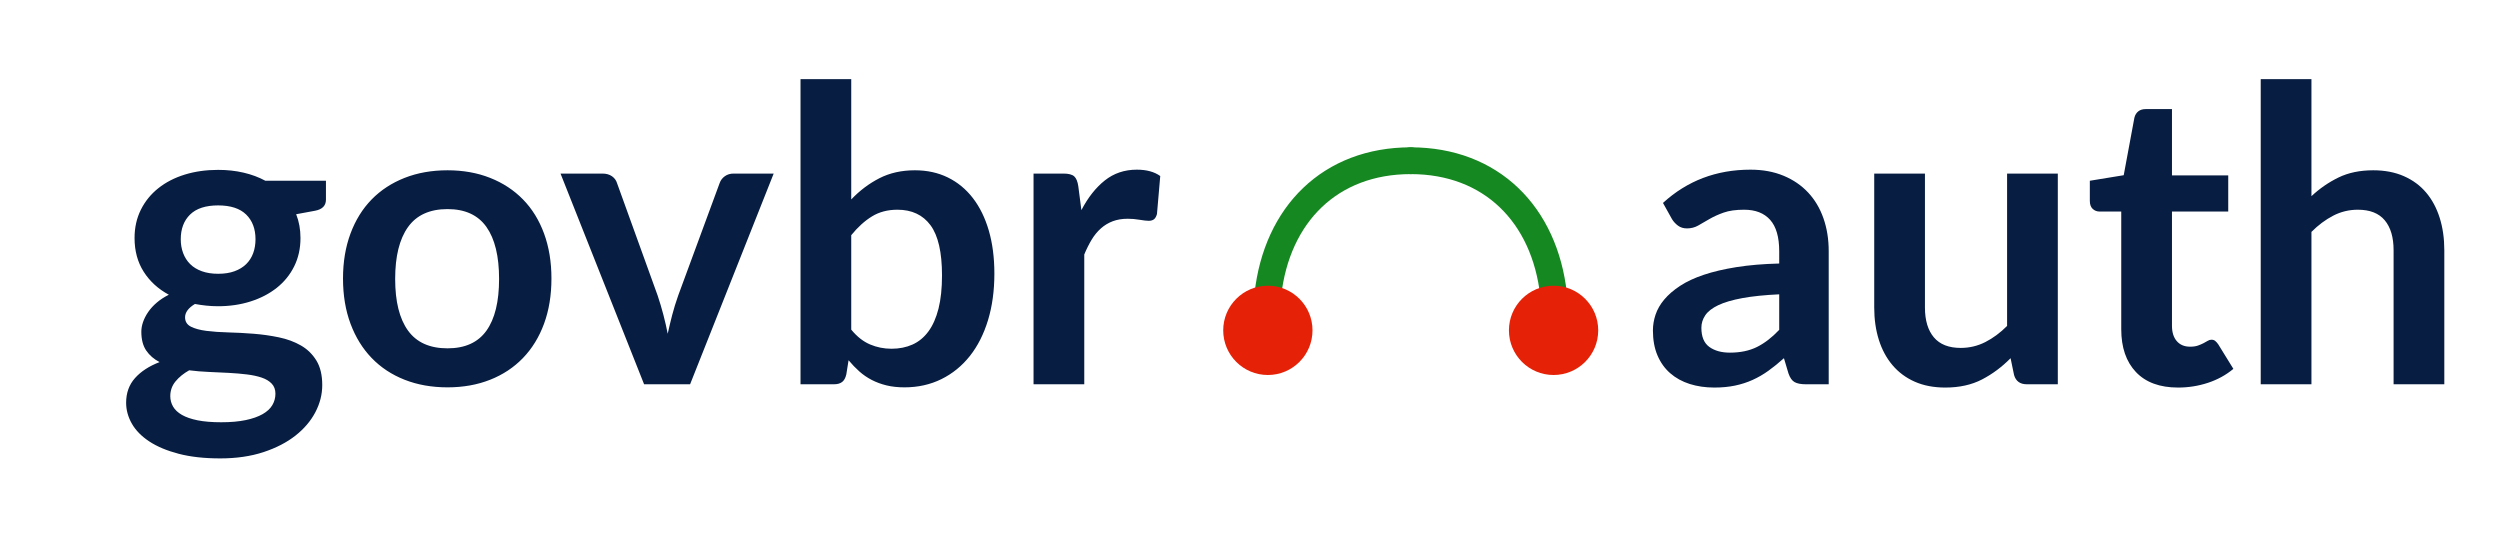
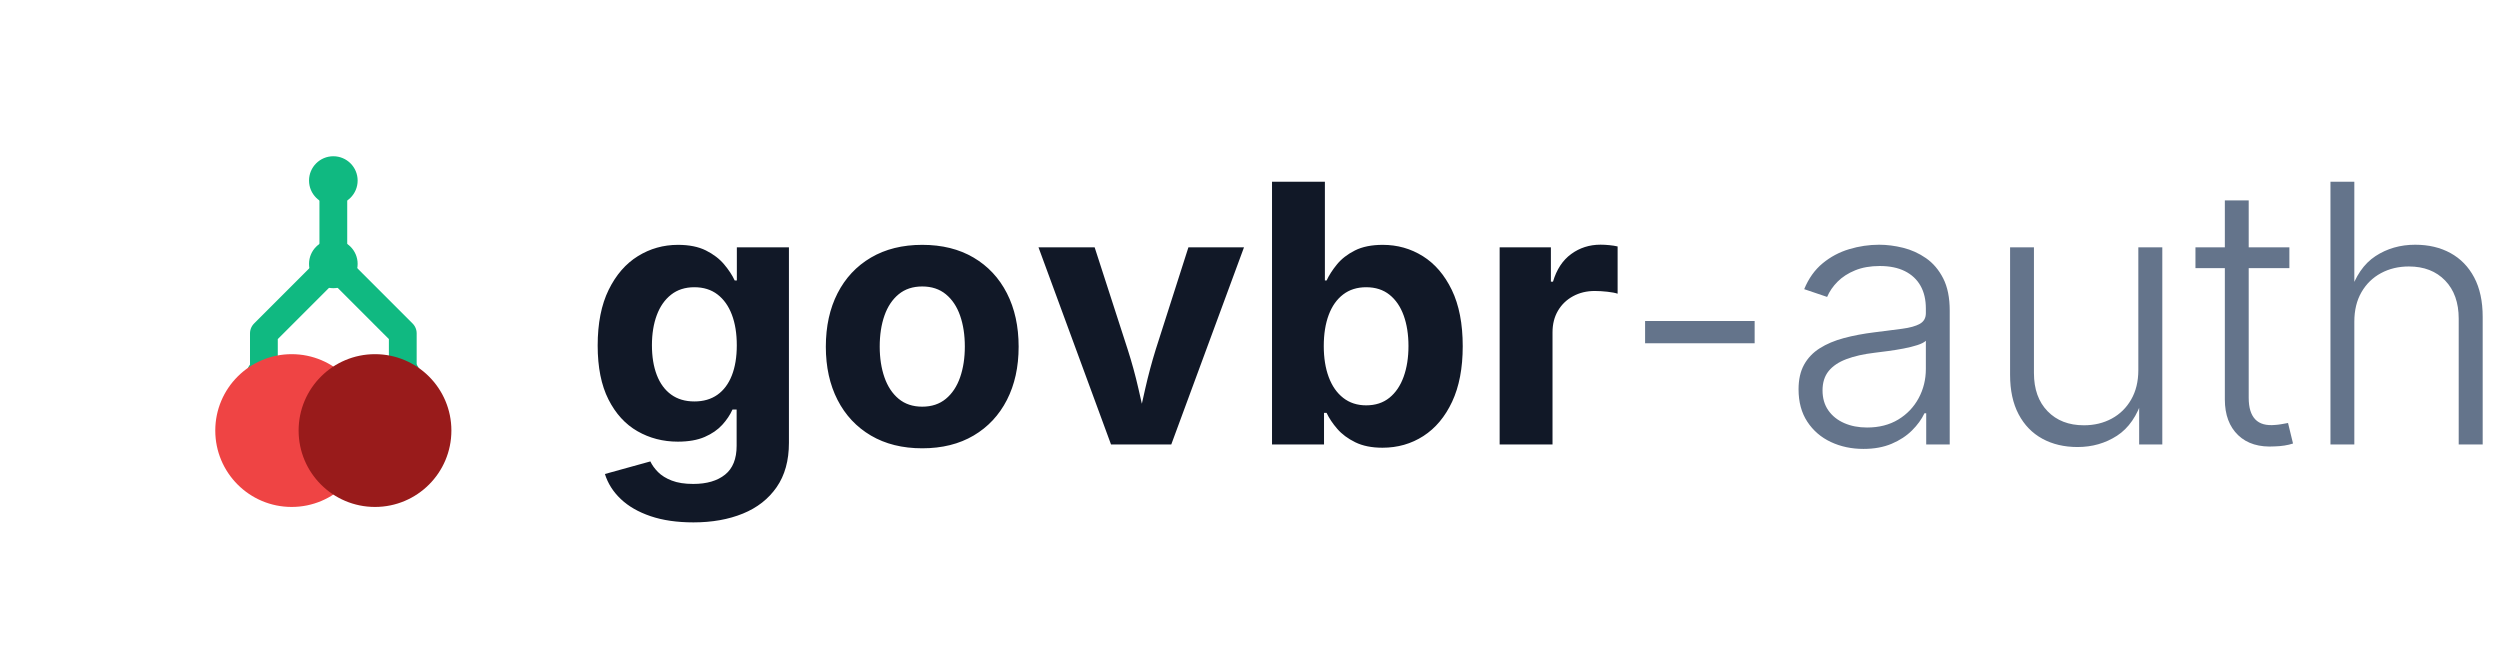
- <svg xmlns="http://www.w3.org/2000/svg" viewBox="0 6 280 60" role="img" aria-labelledby="title desc">
-   <g fill="#071d41" transform="translate(13 12)">
-     <path d="M11.431 24.664 C12.136 24.664 12.75 24.568 13.271 24.377 C13.792 24.185 14.226 23.92 14.571 23.583 C14.916 23.246 15.176 22.839 15.353 22.364 C15.529 21.889 15.617 21.367 15.617 20.8 C15.617 19.635 15.268 18.711 14.571 18.029 C13.873 17.346 12.826 17.005 11.431 17.005 C10.036 17.005 8.989 17.346 8.291 18.029 C7.594 18.711 7.245 19.635 7.245 20.8 C7.245 21.352 7.333 21.866 7.509 22.341 C7.686 22.816 7.946 23.227 8.291 23.572 C8.636 23.917 9.073 24.185 9.602 24.377 C10.132 24.568 10.741 24.664 11.431 24.664 Z M17.848 38.096 C17.848 37.636 17.71 37.26 17.434 36.969 C17.158 36.678 16.782 36.452 16.307 36.291 C15.832 36.13 15.276 36.011 14.64 35.934 C14.003 35.857 13.329 35.8 12.616 35.762 C11.903 35.723 11.167 35.689 10.408 35.658 C9.648 35.627 8.909 35.566 8.188 35.474 C7.559 35.827 7.049 36.241 6.658 36.716 C6.267 37.191 6.072 37.743 6.072 38.372 C6.072 38.786 6.175 39.173 6.382 39.534 C6.589 39.894 6.919 40.204 7.371 40.465 C7.824 40.726 8.41 40.929 9.131 41.075 C9.852 41.22 10.733 41.293 11.776 41.293 C12.834 41.293 13.746 41.213 14.513 41.052 C15.28 40.891 15.912 40.668 16.411 40.385 C16.909 40.101 17.273 39.764 17.503 39.373 C17.733 38.982 17.848 38.556 17.848 38.096 Z M23.506 14.245 L23.506 16.361 C23.506 17.036 23.1 17.45 22.287 17.603 L20.171 17.994 C20.493 18.807 20.654 19.696 20.654 20.662 C20.654 21.827 20.42 22.882 19.953 23.825 C19.485 24.768 18.837 25.569 18.009 26.228 C17.181 26.887 16.204 27.397 15.077 27.758 C13.95 28.118 12.734 28.298 11.431 28.298 C10.971 28.298 10.526 28.275 10.097 28.229 C9.668 28.183 9.246 28.122 8.832 28.045 C8.096 28.49 7.728 28.988 7.728 29.54 C7.728 30.015 7.946 30.364 8.383 30.587 C8.82 30.809 9.399 30.966 10.12 31.058 C10.841 31.15 11.661 31.208 12.581 31.231 C13.501 31.254 14.444 31.303 15.41 31.38 C16.376 31.457 17.319 31.591 18.239 31.783 C19.159 31.974 19.979 32.277 20.7 32.691 C21.421 33.105 22 33.669 22.437 34.382 C22.874 35.095 23.092 36.011 23.092 37.13 C23.092 38.173 22.835 39.185 22.322 40.166 C21.808 41.147 21.064 42.021 20.091 42.788 C19.117 43.555 17.921 44.172 16.503 44.64 C15.084 45.107 13.47 45.341 11.661 45.341 C9.882 45.341 8.334 45.169 7.015 44.824 C5.696 44.479 4.6 44.019 3.726 43.444 C2.852 42.869 2.2 42.205 1.771 41.454 C1.342 40.703 1.127 39.921 1.127 39.108 C1.127 38.004 1.461 37.08 2.128 36.337 C2.795 35.593 3.711 34.999 4.876 34.554 C4.247 34.232 3.749 33.803 3.381 33.266 C3.013 32.729 2.829 32.024 2.829 31.15 C2.829 30.797 2.894 30.433 3.025 30.058 C3.155 29.682 3.347 29.31 3.6 28.942 C3.852 28.574 4.171 28.225 4.554 27.896 C4.937 27.566 5.39 27.271 5.911 27.01 C4.715 26.366 3.776 25.507 3.094 24.434 C2.411 23.361 2.07 22.103 2.07 20.662 C2.07 19.497 2.304 18.443 2.772 17.5 C3.239 16.557 3.891 15.752 4.727 15.085 C5.562 14.418 6.551 13.908 7.693 13.555 C8.836 13.202 10.082 13.026 11.431 13.026 C12.443 13.026 13.394 13.13 14.283 13.337 C15.172 13.544 15.985 13.846 16.721 14.245 Z M37.124 13.072 C38.872 13.072 40.463 13.356 41.896 13.923 C43.33 14.49 44.557 15.295 45.576 16.338 C46.596 17.381 47.382 18.653 47.934 20.156 C48.486 21.659 48.762 23.338 48.762 25.193 C48.762 27.064 48.486 28.75 47.934 30.253 C47.382 31.756 46.596 33.036 45.576 34.094 C44.557 35.152 43.33 35.965 41.896 36.532 C40.463 37.099 38.872 37.383 37.124 37.383 C35.361 37.383 33.758 37.099 32.317 36.532 C30.876 35.965 29.645 35.152 28.625 34.094 C27.606 33.036 26.816 31.756 26.256 30.253 C25.697 28.75 25.417 27.064 25.417 25.193 C25.417 23.338 25.697 21.659 26.256 20.156 C26.816 18.653 27.606 17.381 28.625 16.338 C29.645 15.295 30.876 14.49 32.317 13.923 C33.758 13.356 35.361 13.072 37.124 13.072 Z M37.124 33.013 C39.087 33.013 40.539 32.354 41.482 31.035 C42.425 29.716 42.897 27.784 42.897 25.239 C42.897 22.694 42.425 20.754 41.482 19.42 C40.539 18.086 39.087 17.419 37.124 17.419 C35.131 17.419 33.655 18.09 32.696 19.432 C31.738 20.773 31.259 22.709 31.259 25.239 C31.259 27.769 31.738 29.697 32.696 31.024 C33.655 32.35 35.131 33.013 37.124 33.013 Z M73.652 13.44 L64.291 37.038 L59.139 37.038 L49.778 13.44 L54.47 13.44 C54.9 13.44 55.256 13.54 55.54 13.739 C55.823 13.938 56.011 14.191 56.103 14.498 L60.657 27.102 C60.903 27.838 61.117 28.559 61.301 29.264 C61.485 29.969 61.646 30.675 61.784 31.38 C61.938 30.675 62.106 29.969 62.29 29.264 C62.474 28.559 62.697 27.838 62.957 27.102 L67.603 14.498 C67.711 14.191 67.902 13.938 68.178 13.739 C68.454 13.54 68.784 13.44 69.167 13.44 Z M82.339 30.92 C82.983 31.702 83.684 32.254 84.443 32.576 C85.202 32.898 86.003 33.059 86.847 33.059 C87.721 33.059 88.506 32.902 89.204 32.588 C89.902 32.273 90.496 31.783 90.987 31.116 C91.477 30.449 91.853 29.598 92.114 28.563 C92.374 27.528 92.505 26.289 92.505 24.848 C92.505 22.257 92.075 20.382 91.217 19.225 C90.358 18.067 89.124 17.488 87.514 17.488 C86.425 17.488 85.474 17.737 84.662 18.236 C83.849 18.734 83.075 19.435 82.339 20.34 Z M82.339 16.338 C83.289 15.341 84.343 14.548 85.501 13.958 C86.659 13.367 87.981 13.072 89.469 13.072 C90.833 13.072 92.064 13.34 93.16 13.877 C94.256 14.414 95.192 15.184 95.966 16.189 C96.74 17.193 97.335 18.408 97.749 19.834 C98.163 21.26 98.37 22.862 98.37 24.641 C98.37 26.558 98.132 28.298 97.657 29.862 C97.181 31.426 96.503 32.764 95.621 33.876 C94.739 34.987 93.678 35.85 92.436 36.463 C91.194 37.076 89.814 37.383 88.296 37.383 C87.56 37.383 86.893 37.31 86.295 37.165 C85.697 37.019 85.145 36.816 84.639 36.555 C84.133 36.294 83.669 35.976 83.247 35.601 C82.825 35.225 82.423 34.807 82.04 34.347 L81.787 35.934 C81.695 36.333 81.537 36.616 81.315 36.785 C81.093 36.954 80.79 37.038 80.407 37.038 L76.658 37.038 L76.658 2.86 L82.339 2.86 Z M108.116 17.534 C108.852 16.123 109.726 15.016 110.738 14.211 C111.75 13.406 112.946 13.003 114.326 13.003 C115.415 13.003 116.289 13.241 116.948 13.716 L116.58 17.971 C116.504 18.247 116.392 18.443 116.247 18.558 C116.101 18.673 115.906 18.73 115.66 18.73 C115.43 18.73 115.089 18.692 114.637 18.615 C114.184 18.538 113.744 18.5 113.314 18.5 C112.686 18.5 112.126 18.592 111.635 18.776 C111.145 18.96 110.704 19.225 110.313 19.57 C109.922 19.915 109.577 20.332 109.278 20.823 C108.979 21.314 108.699 21.873 108.438 22.502 L108.438 37.038 L102.757 37.038 L102.757 13.44 L106.092 13.44 C106.675 13.44 107.081 13.544 107.311 13.751 C107.541 13.958 107.695 14.329 107.771 14.866 Z" />
+ <svg xmlns="http://www.w3.org/2000/svg" viewBox="0 0 360 96" role="img" aria-labelledby="title desc">
+   <g transform="translate(16 16)">
+     <g fill="none" stroke="#10b981" stroke-width="4" stroke-linejoin="round">
+       <path d="M 32 10 V 22 L 22 32 V 38" />
+       <path d="M 32 22 L 42 32 V 38" />
+     </g>
+     <g fill="#10b981">
+       <circle cx="32" cy="10" r="3.5" />
+       <circle cx="32" cy="22" r="3.5" />
+       <circle cx="22" cy="38" r="2.5" />
+       <circle cx="42" cy="38" r="2.5" />
+     </g>
+     <circle cx="26" cy="46" r="11" fill="#ef4444" />
+     <circle cx="38" cy="46" r="11" fill="#991b1b" />
  </g>
-   <g fill="none" stroke="#168821" stroke-width="3" stroke-linecap="round">
-     <path d="M142 39C143 30 149 24 158 24" />
-     <path d="M174 39C173 30 167 24 158 24" />
-   </g>
-   <g fill="#e52207">
-     <circle cx="142" cy="43" r="5" />
-     <circle cx="174" cy="43" r="5" />
-   </g>
-   <g fill="#071d41" transform="translate(184 12)">
-     <path d="M15.272 26.964 C13.631 27.041 12.251 27.183 11.132 27.39 C10.013 27.597 9.116 27.861 8.441 28.183 C7.766 28.505 7.283 28.881 6.992 29.31 C6.701 29.739 6.555 30.207 6.555 30.713 C6.555 31.71 6.85 32.423 7.44 32.852 C8.031 33.281 8.801 33.496 9.752 33.496 C10.917 33.496 11.926 33.285 12.777 32.864 C13.628 32.442 14.459 31.802 15.272 30.943 Z M2.254 16.729 C4.968 14.245 8.234 13.003 12.052 13.003 C13.432 13.003 14.666 13.229 15.755 13.682 C16.844 14.134 17.764 14.763 18.515 15.568 C19.266 16.373 19.838 17.335 20.229 18.454 C20.62 19.573 20.815 20.8 20.815 22.134 L20.815 37.038 L18.239 37.038 C17.702 37.038 17.288 36.958 16.997 36.797 C16.706 36.636 16.476 36.31 16.307 35.819 L15.801 34.117 C15.203 34.654 14.62 35.125 14.053 35.532 C13.486 35.938 12.895 36.279 12.282 36.555 C11.669 36.831 11.013 37.042 10.316 37.188 C9.618 37.333 8.847 37.406 8.004 37.406 C7.007 37.406 6.087 37.272 5.244 37.004 C4.401 36.735 3.672 36.333 3.059 35.796 C2.446 35.259 1.97 34.592 1.633 33.795 C1.296 32.998 1.127 32.07 1.127 31.012 C1.127 30.414 1.227 29.82 1.426 29.23 C1.625 28.639 1.951 28.076 2.404 27.539 C2.856 27.002 3.442 26.496 4.163 26.021 C4.884 25.546 5.769 25.132 6.819 24.779 C7.87 24.426 9.093 24.139 10.488 23.917 C11.883 23.694 13.478 23.56 15.272 23.514 L15.272 22.134 C15.272 20.555 14.935 19.386 14.26 18.627 C13.585 17.868 12.612 17.488 11.339 17.488 C10.419 17.488 9.656 17.595 9.05 17.81 C8.445 18.025 7.912 18.266 7.452 18.535 C6.992 18.803 6.574 19.044 6.198 19.259 C5.823 19.474 5.405 19.581 4.945 19.581 C4.546 19.581 4.209 19.478 3.933 19.271 C3.657 19.064 3.435 18.822 3.266 18.546 Z M46.475 13.44 L46.475 37.038 L43.002 37.038 C42.251 37.038 41.775 36.693 41.576 36.003 L41.185 34.117 C40.219 35.098 39.153 35.892 37.988 36.498 C36.823 37.103 35.45 37.406 33.871 37.406 C32.583 37.406 31.444 37.188 30.455 36.751 C29.466 36.314 28.635 35.696 27.96 34.899 C27.285 34.102 26.775 33.155 26.43 32.059 C26.085 30.962 25.913 29.755 25.913 28.436 L25.913 13.44 L31.594 13.44 L31.594 28.436 C31.594 29.877 31.927 30.993 32.594 31.783 C33.261 32.572 34.262 32.967 35.596 32.967 C36.577 32.967 37.497 32.749 38.356 32.312 C39.215 31.875 40.027 31.273 40.794 30.506 L40.794 13.44 Z M59.951 37.406 C57.897 37.406 56.321 36.827 55.225 35.67 C54.128 34.512 53.58 32.913 53.58 30.874 L53.58 17.695 L51.165 17.695 C50.859 17.695 50.598 17.595 50.383 17.396 C50.169 17.197 50.061 16.898 50.061 16.499 L50.061 14.245 L53.856 13.624 L55.052 7.184 C55.129 6.877 55.275 6.64 55.489 6.471 C55.704 6.302 55.98 6.218 56.317 6.218 L59.261 6.218 L59.261 13.647 L65.563 13.647 L65.563 17.695 L59.261 17.695 L59.261 30.483 C59.261 31.219 59.441 31.794 59.802 32.208 C60.162 32.622 60.657 32.829 61.285 32.829 C61.638 32.829 61.933 32.787 62.171 32.703 C62.408 32.618 62.615 32.53 62.792 32.438 C62.968 32.346 63.125 32.258 63.263 32.174 C63.401 32.089 63.539 32.047 63.677 32.047 C63.846 32.047 63.984 32.089 64.091 32.174 C64.199 32.258 64.314 32.384 64.436 32.553 L66.138 35.313 C65.31 36.003 64.36 36.524 63.286 36.877 C62.213 37.23 61.101 37.406 59.951 37.406 Z M74.882 15.97 C75.802 15.111 76.814 14.414 77.918 13.877 C79.022 13.34 80.317 13.072 81.805 13.072 C83.093 13.072 84.235 13.291 85.232 13.728 C86.228 14.165 87.06 14.778 87.727 15.568 C88.394 16.357 88.9 17.3 89.245 18.397 C89.59 19.493 89.763 20.7 89.763 22.019 L89.763 37.038 L84.082 37.038 L84.082 22.019 C84.082 20.578 83.752 19.462 83.093 18.673 C82.433 17.883 81.429 17.488 80.08 17.488 C79.098 17.488 78.178 17.71 77.32 18.155 C76.461 18.6 75.648 19.205 74.882 19.972 L74.882 37.038 L69.201 37.038 L69.201 2.86 L74.882 2.86 Z" />
-   </g>
+   <path transform="translate(-12 0)" d="M111.856 75.223Q108.31 75.223 105.677 74.327Q103.043 73.431 101.389 71.857Q99.736 70.283 99.107 68.255L105.652 66.444Q106.015 67.229 106.759 67.979Q107.502 68.729 108.744 69.208Q109.985 69.687 111.829 69.687Q114.738 69.687 116.406 68.35Q118.075 67.013 118.075 64.195V58.973H117.478Q116.969 60.115 116.004 61.177Q115.038 62.239 113.476 62.919Q111.914 63.598 109.61 63.598Q106.414 63.598 103.793 62.095Q101.172 60.593 99.618 57.522Q98.065 54.452 98.065 49.762Q98.065 44.958 99.648 41.734Q101.231 38.511 103.858 36.884Q106.484 35.258 109.63 35.258Q112.029 35.258 113.646 36.063Q115.263 36.869 116.269 38.064Q117.274 39.259 117.797 40.391H118.106V35.613H125.606V63.763Q125.606 67.597 123.839 70.147Q122.073 72.696 118.972 73.959Q115.872 75.223 111.856 75.223ZM111.99 57.808Q113.949 57.808 115.308 56.847Q116.667 55.885 117.383 54.068Q118.098 52.251 118.098 49.715Q118.098 47.187 117.389 45.314Q116.679 43.442 115.32 42.401Q113.961 41.361 111.99 41.361Q109.998 41.361 108.634 42.436Q107.27 43.512 106.574 45.39Q105.878 47.269 105.878 49.715Q105.878 52.183 106.58 54.006Q107.281 55.829 108.645 56.818Q110.009 57.808 111.99 57.808Z M144.804 64.555Q140.533 64.555 137.413 62.72Q134.294 60.885 132.607 57.591Q130.92 54.297 130.92 49.93Q130.92 45.527 132.607 42.228Q134.294 38.928 137.413 37.093Q140.533 35.258 144.804 35.258Q149.086 35.258 152.198 37.093Q155.31 38.928 156.997 42.228Q158.683 45.527 158.683 49.93Q158.683 54.297 156.997 57.591Q155.31 60.885 152.198 62.72Q149.086 64.555 144.804 64.555ZM144.804 58.561Q146.837 58.561 148.203 57.431Q149.57 56.301 150.253 54.34Q150.936 52.38 150.936 49.902Q150.936 47.399 150.253 45.447Q149.57 43.495 148.203 42.373Q146.837 41.251 144.804 41.251Q142.769 41.251 141.407 42.373Q140.045 43.495 139.362 45.441Q138.679 47.387 138.679 49.902Q138.679 52.38 139.362 54.34Q140.045 56.301 141.407 57.431Q142.769 58.561 144.804 58.561Z M171.986 64.0 161.541 35.613H169.628L174.396 50.35Q175.279 53.102 175.924 55.924Q176.569 58.746 177.251 61.759H175.616Q176.284 58.746 176.923 55.931Q177.561 53.116 178.418 50.35L183.132 35.613H191.136L180.664 64.0Z M211.076 64.472Q208.768 64.472 207.166 63.689Q205.563 62.907 204.565 61.753Q203.567 60.6 203.03 59.457H202.659V64.0H195.17V26.168H202.784V40.391H203.03Q203.553 39.259 204.526 38.07Q205.499 36.88 207.103 36.069Q208.708 35.258 211.119 35.258Q214.276 35.258 216.884 36.884Q219.492 38.511 221.063 41.758Q222.633 45.005 222.633 49.855Q222.633 54.581 221.11 57.84Q219.586 61.1 216.971 62.786Q214.356 64.472 211.076 64.472ZM208.731 58.369Q210.726 58.369 212.077 57.277Q213.428 56.185 214.124 54.254Q214.82 52.323 214.82 49.832Q214.82 47.339 214.13 45.431Q213.44 43.523 212.089 42.442Q210.737 41.361 208.731 41.361Q206.774 41.361 205.408 42.407Q204.042 43.453 203.333 45.35Q202.623 47.246 202.623 49.832Q202.623 52.391 203.339 54.309Q204.054 56.228 205.426 57.298Q206.798 58.369 208.731 58.369Z M227.949 64.0V35.613H235.328V40.556H235.633Q236.407 37.932 238.247 36.583Q240.087 35.234 242.475 35.234Q243.065 35.234 243.743 35.301Q244.421 35.367 244.937 35.489V42.292Q244.432 42.118 243.462 42.009Q242.492 41.901 241.646 41.901Q239.903 41.901 238.517 42.656Q237.131 43.41 236.347 44.745Q235.563 46.079 235.563 47.844V64.0Z" fill="#111827" />
+   <path transform="translate(4 0)" d="M248.669 46.227V49.426H232.893V46.227Z M264.335 64.643Q261.762 64.643 259.638 63.645Q257.514 62.646 256.253 60.725Q254.992 58.803 254.992 56.061Q254.992 53.954 255.787 52.515Q256.583 51.076 258.047 50.149Q259.511 49.223 261.513 48.685Q263.514 48.148 265.926 47.852Q268.279 47.555 269.925 47.34Q271.572 47.124 272.448 46.637Q273.324 46.15 273.324 45.092V44.432Q273.324 42.511 272.553 41.148Q271.783 39.786 270.302 39.045Q268.821 38.305 266.688 38.305Q264.665 38.305 263.142 38.927Q261.619 39.549 260.616 40.556Q259.613 41.563 259.105 42.757L255.804 41.639Q256.76 39.32 258.457 37.92Q260.154 36.519 262.283 35.88Q264.411 35.241 266.604 35.241Q268.271 35.241 270.048 35.681Q271.826 36.121 273.349 37.179Q274.872 38.237 275.816 40.078Q276.76 41.919 276.76 44.737V64.0H273.374V59.514H273.12Q272.511 60.809 271.326 61.986Q270.141 63.162 268.398 63.903Q266.654 64.643 264.335 64.643ZM264.86 61.562Q267.45 61.562 269.346 60.416Q271.242 59.269 272.283 57.339Q273.324 55.41 273.324 53.116V49.07Q272.96 49.417 272.092 49.697Q271.225 49.976 270.12 50.188Q269.016 50.399 267.903 50.547Q266.79 50.695 265.943 50.797Q263.574 51.076 261.889 51.711Q260.205 52.346 259.325 53.433Q258.445 54.521 258.445 56.214Q258.445 57.906 259.283 59.1Q260.12 60.293 261.572 60.928Q263.023 61.562 264.86 61.562Z M295.168 64.372Q292.29 64.372 290.098 63.175Q287.906 61.977 286.679 59.654Q285.452 57.331 285.452 53.979V35.613H288.888V53.725Q288.888 57.195 290.852 59.218Q292.815 61.241 296.082 61.241Q298.316 61.241 300.089 60.28Q301.863 59.32 302.891 57.53Q303.919 55.74 303.919 53.302V35.613H307.372V64.0H304.038V57.381H304.546Q303.361 61.122 300.847 62.747Q298.333 64.372 295.168 64.372Z M325.671 35.613V38.609H312.146V35.613ZM316.378 28.859H319.814V57.288Q319.814 59.404 320.758 60.39Q321.701 61.376 323.631 61.19Q323.986 61.173 324.511 61.084Q325.036 60.995 325.476 60.911L326.195 63.865Q325.645 64.051 324.964 64.157Q324.283 64.262 323.614 64.279Q320.212 64.508 318.295 62.667Q316.378 60.826 316.378 57.525Z M335.023 46.311V64.0H331.587V26.168H335.023V42.232H334.397Q335.564 38.525 338.065 36.883Q340.566 35.241 343.791 35.241Q346.677 35.241 348.865 36.438Q351.053 37.636 352.28 39.947Q353.507 42.257 353.507 45.634V64.0H350.054V45.888Q350.054 42.418 348.099 40.395Q346.144 38.372 342.877 38.372Q340.643 38.372 338.861 39.333Q337.079 40.294 336.051 42.075Q335.023 43.857 335.023 46.311Z" fill="#64748b" />
</svg>
